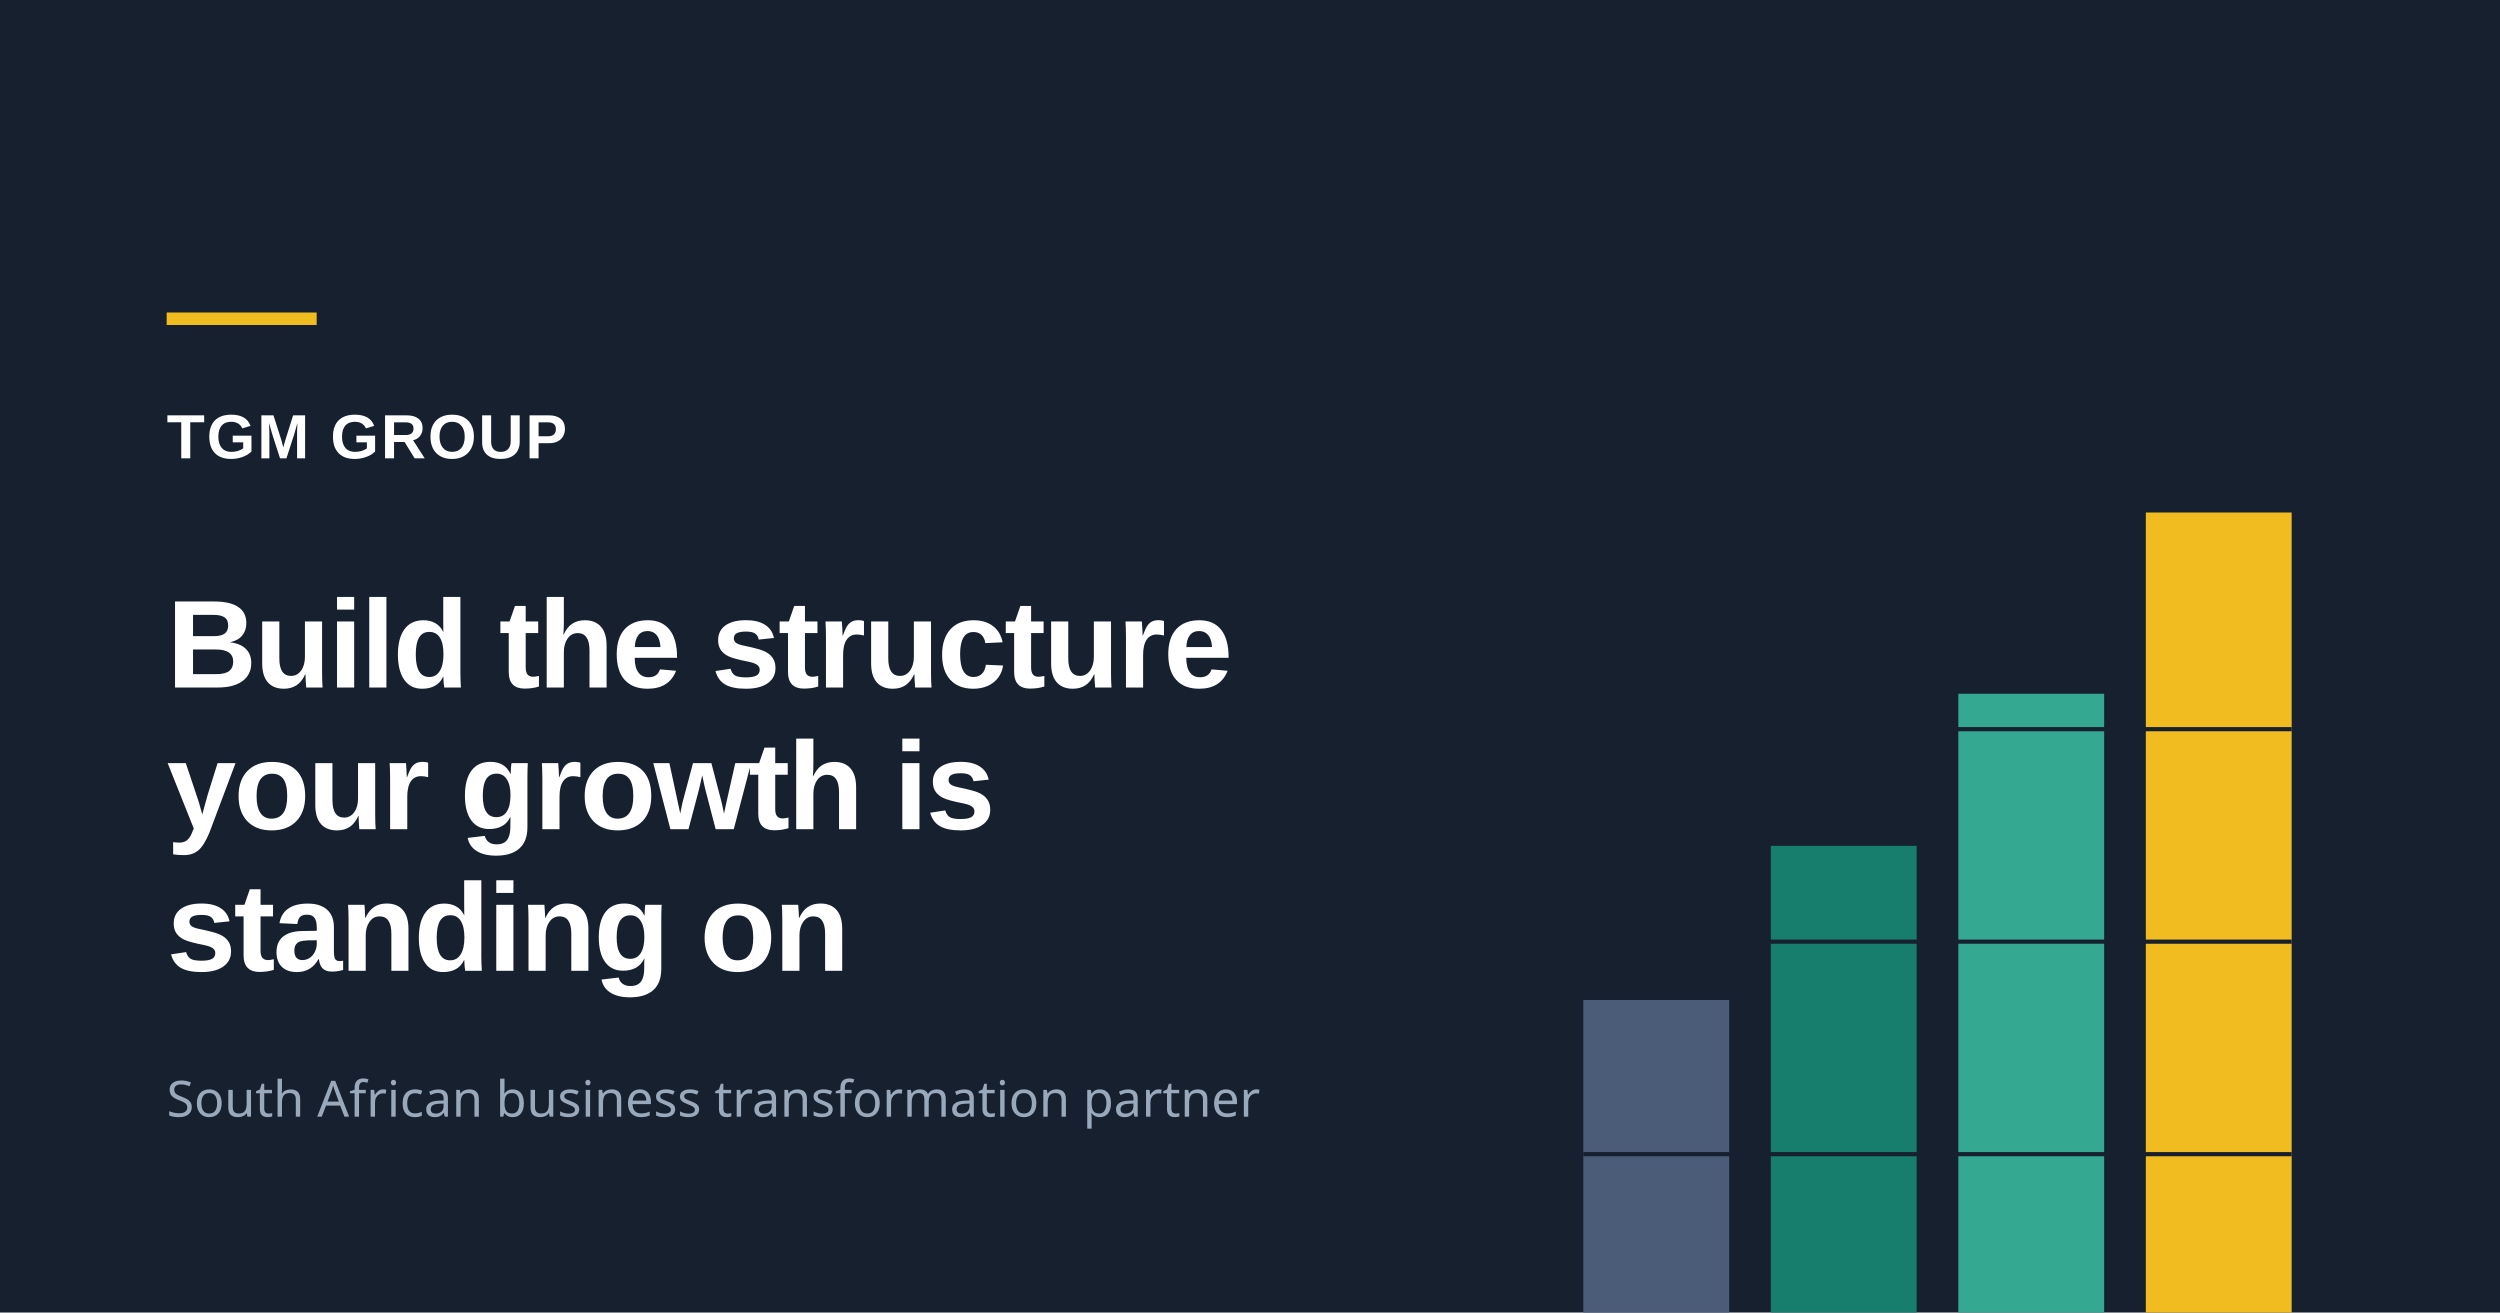
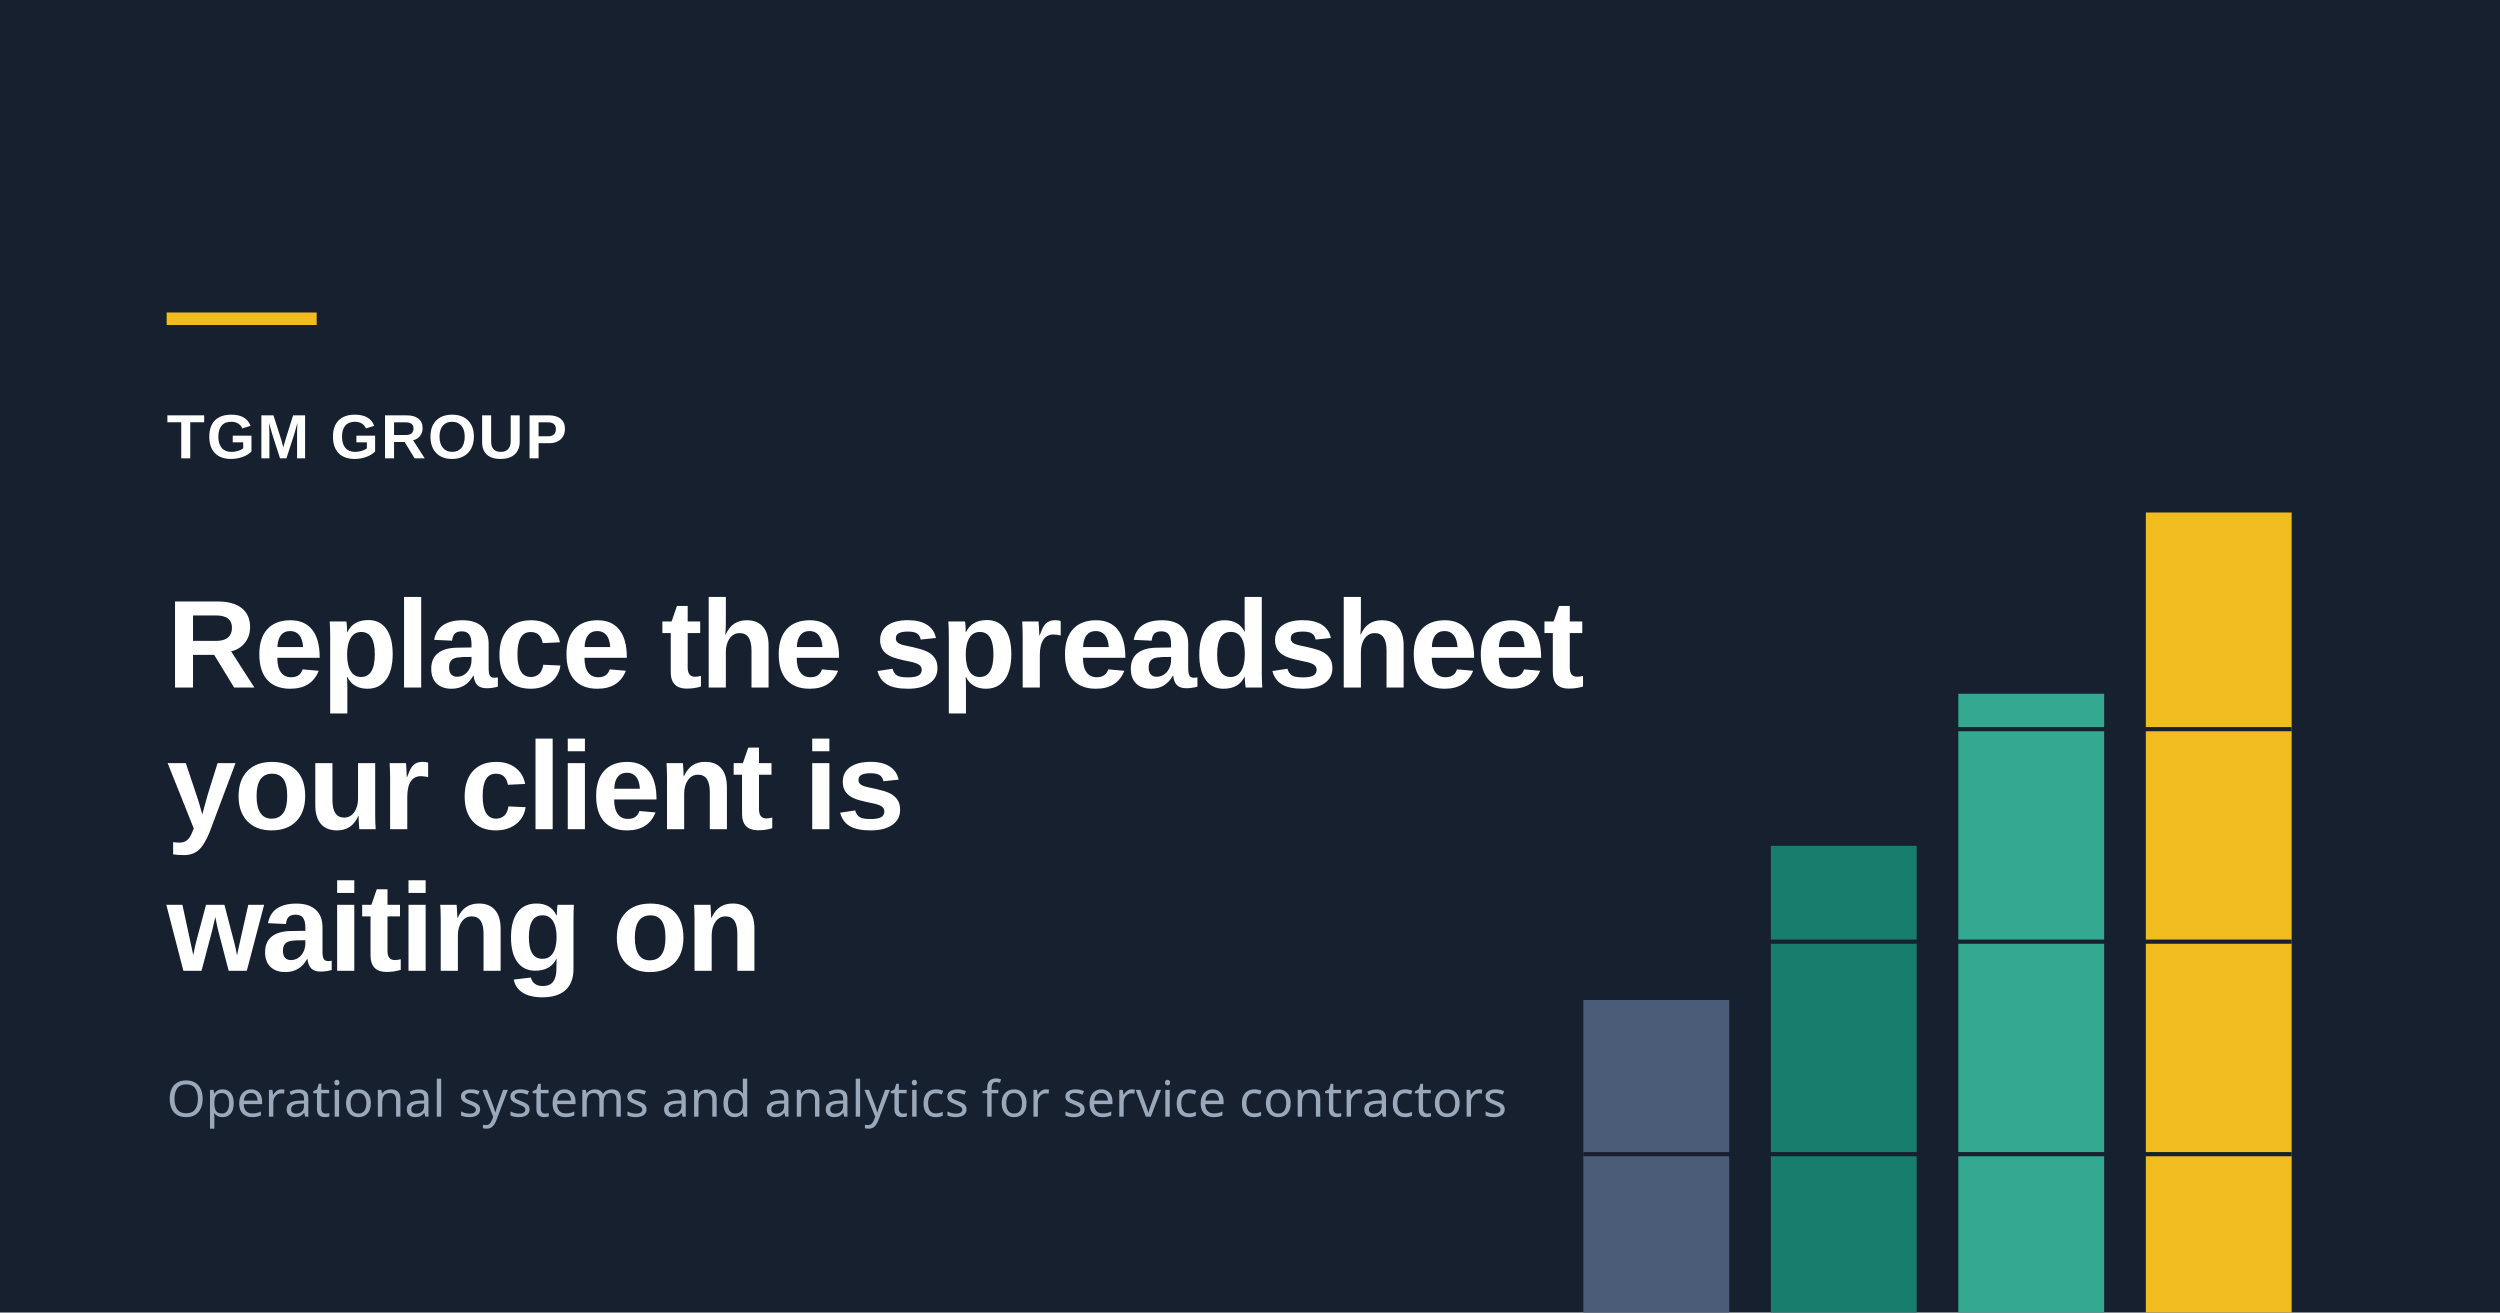
<svg xmlns="http://www.w3.org/2000/svg" width="1200" height="630" viewBox="0 0 1200 630">
  <rect width="1200" height="630" fill="#16202E" />
  <g transform="translate(760, 630)">
    <rect x="0" y="-150" width="70" height="150" fill="#4A5C78" />
    <rect x="90" y="-224" width="70" height="224" fill="#177E6E" />
    <rect x="180" y="-297" width="70" height="297" fill="#35A891" />
    <rect x="270" y="-384" width="70" height="384" fill="#F0BC20" />
    <rect x="0" y="-77" width="340" height="2" fill="#16202E" />
    <rect x="0" y="-179" width="340" height="2" fill="#16202E" />
    <rect x="0" y="-281" width="340" height="2" fill="#16202E" />
  </g>
  <rect x="80" y="150" width="72" height="6" fill="#F0BC20" />
  <text x="80" y="220" font-family="Archivo, 'Helvetica Neue', Arial, sans-serif" font-size="30" font-weight="700" letter-spacing="0.9" fill="#FFFFFF">TGM GROUP</text>
  <text font-family="Archivo, 'Helvetica Neue', Arial, sans-serif" font-size="60" font-weight="700" letter-spacing="-1.2" fill="#FFFFFF">
-     <tspan x="80" y="330">Build the structure</tspan>
-     <tspan x="80" y="398">your growth is</tspan>
-     <tspan x="80" y="466">standing on</tspan>
+     <tspan x="80" y="330">Replace the spreadsheet</tspan>
+     <tspan x="80" y="398">your client is</tspan>
+     <tspan x="80" y="466">waiting on</tspan>
  </text>
-   <text x="80" y="536" font-family="'Source Sans 3', 'Segoe UI', system-ui, sans-serif" font-size="24" fill="#9AA8BC">South African business transformation partner</text>
+   <text x="80" y="536" font-family="'Source Sans 3', 'Segoe UI', system-ui, sans-serif" font-size="24" fill="#9AA8BC">Operational systems and analytics for service contractors</text>
</svg>
